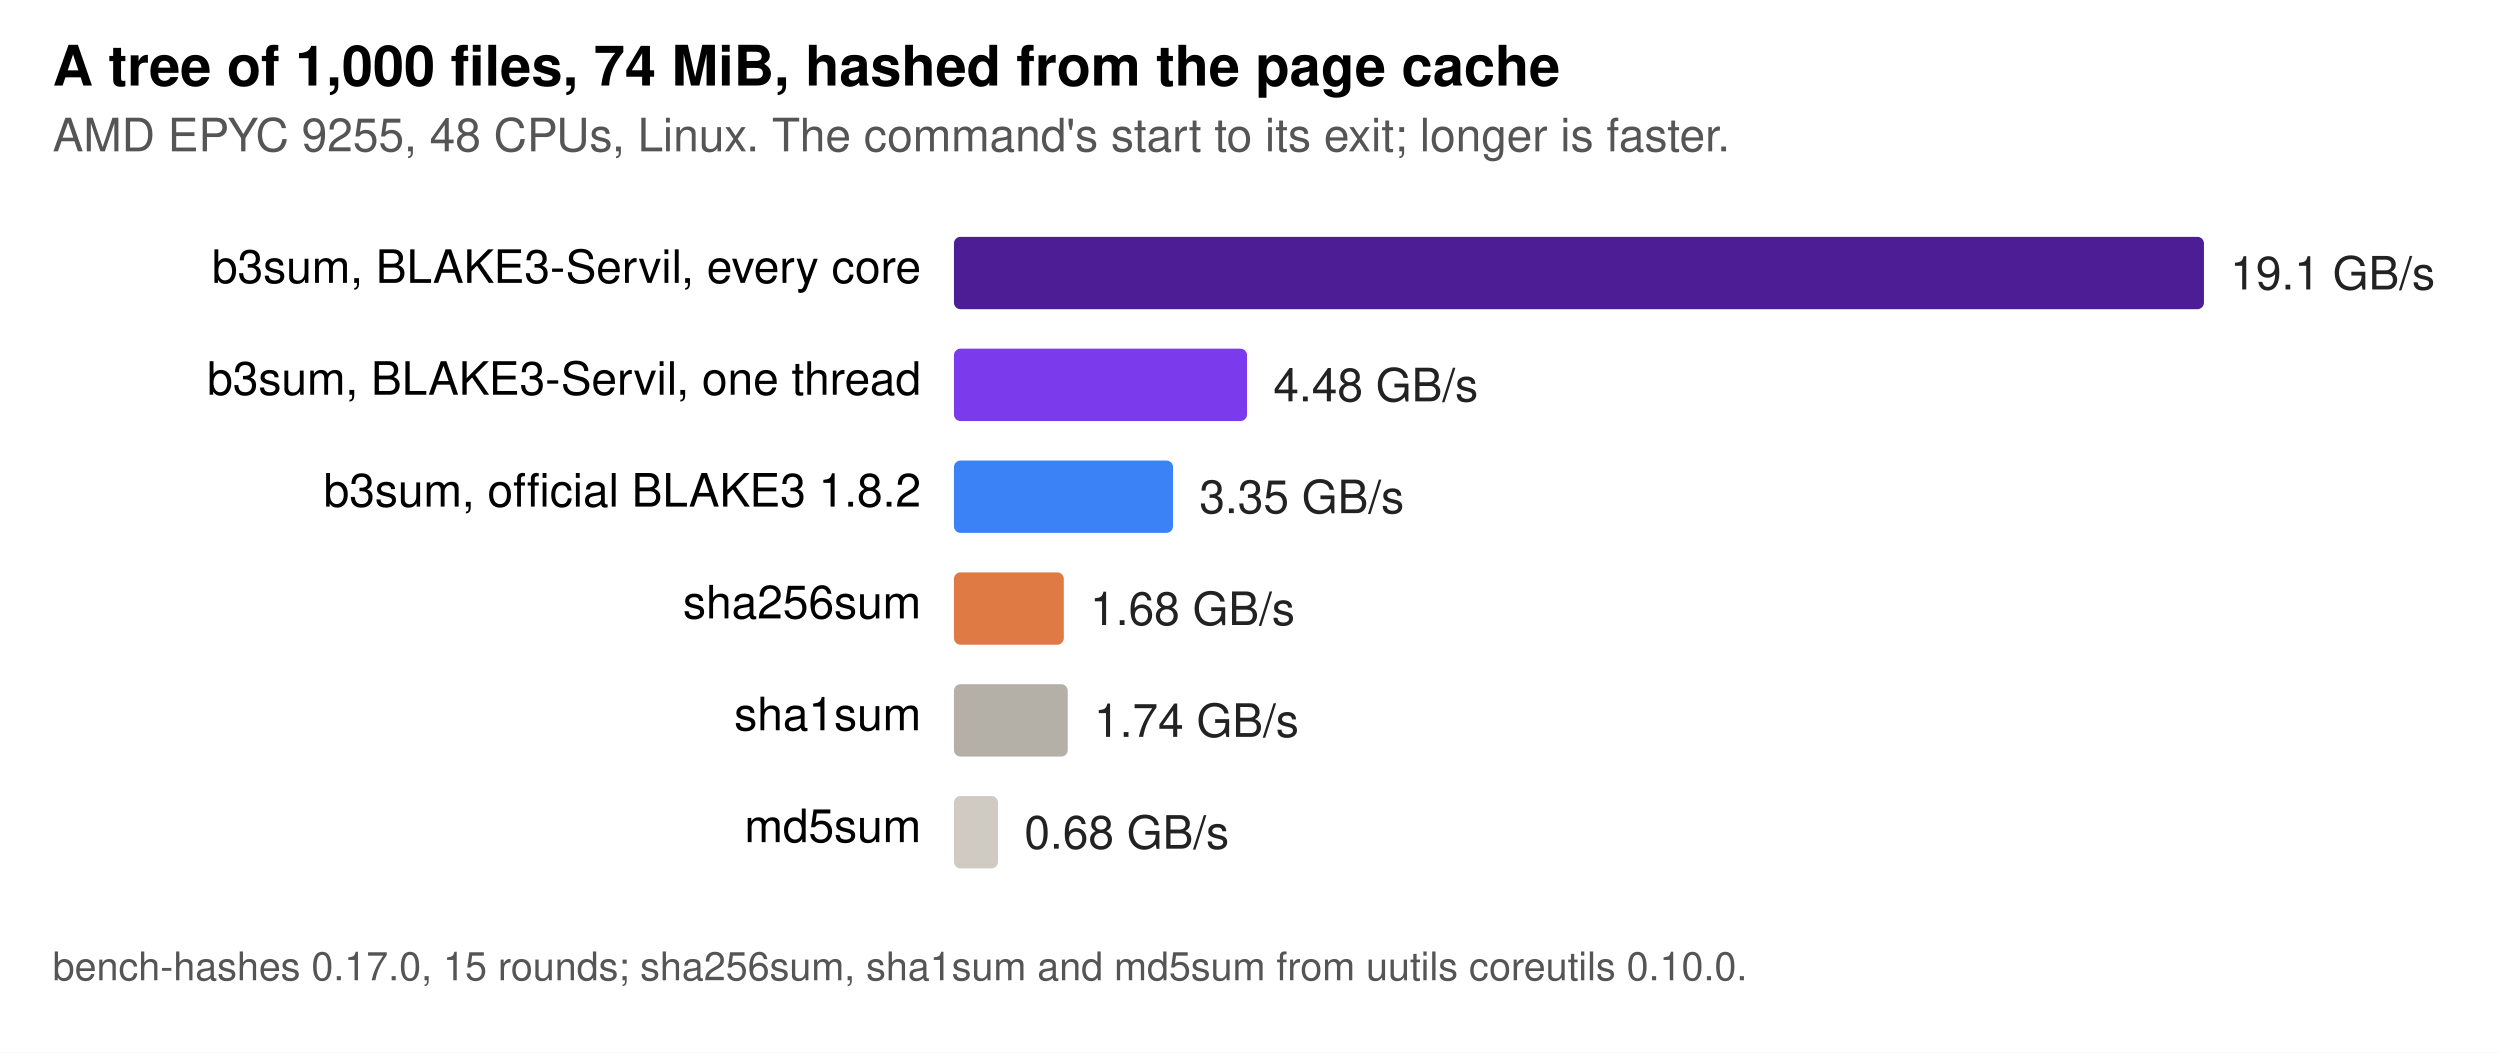
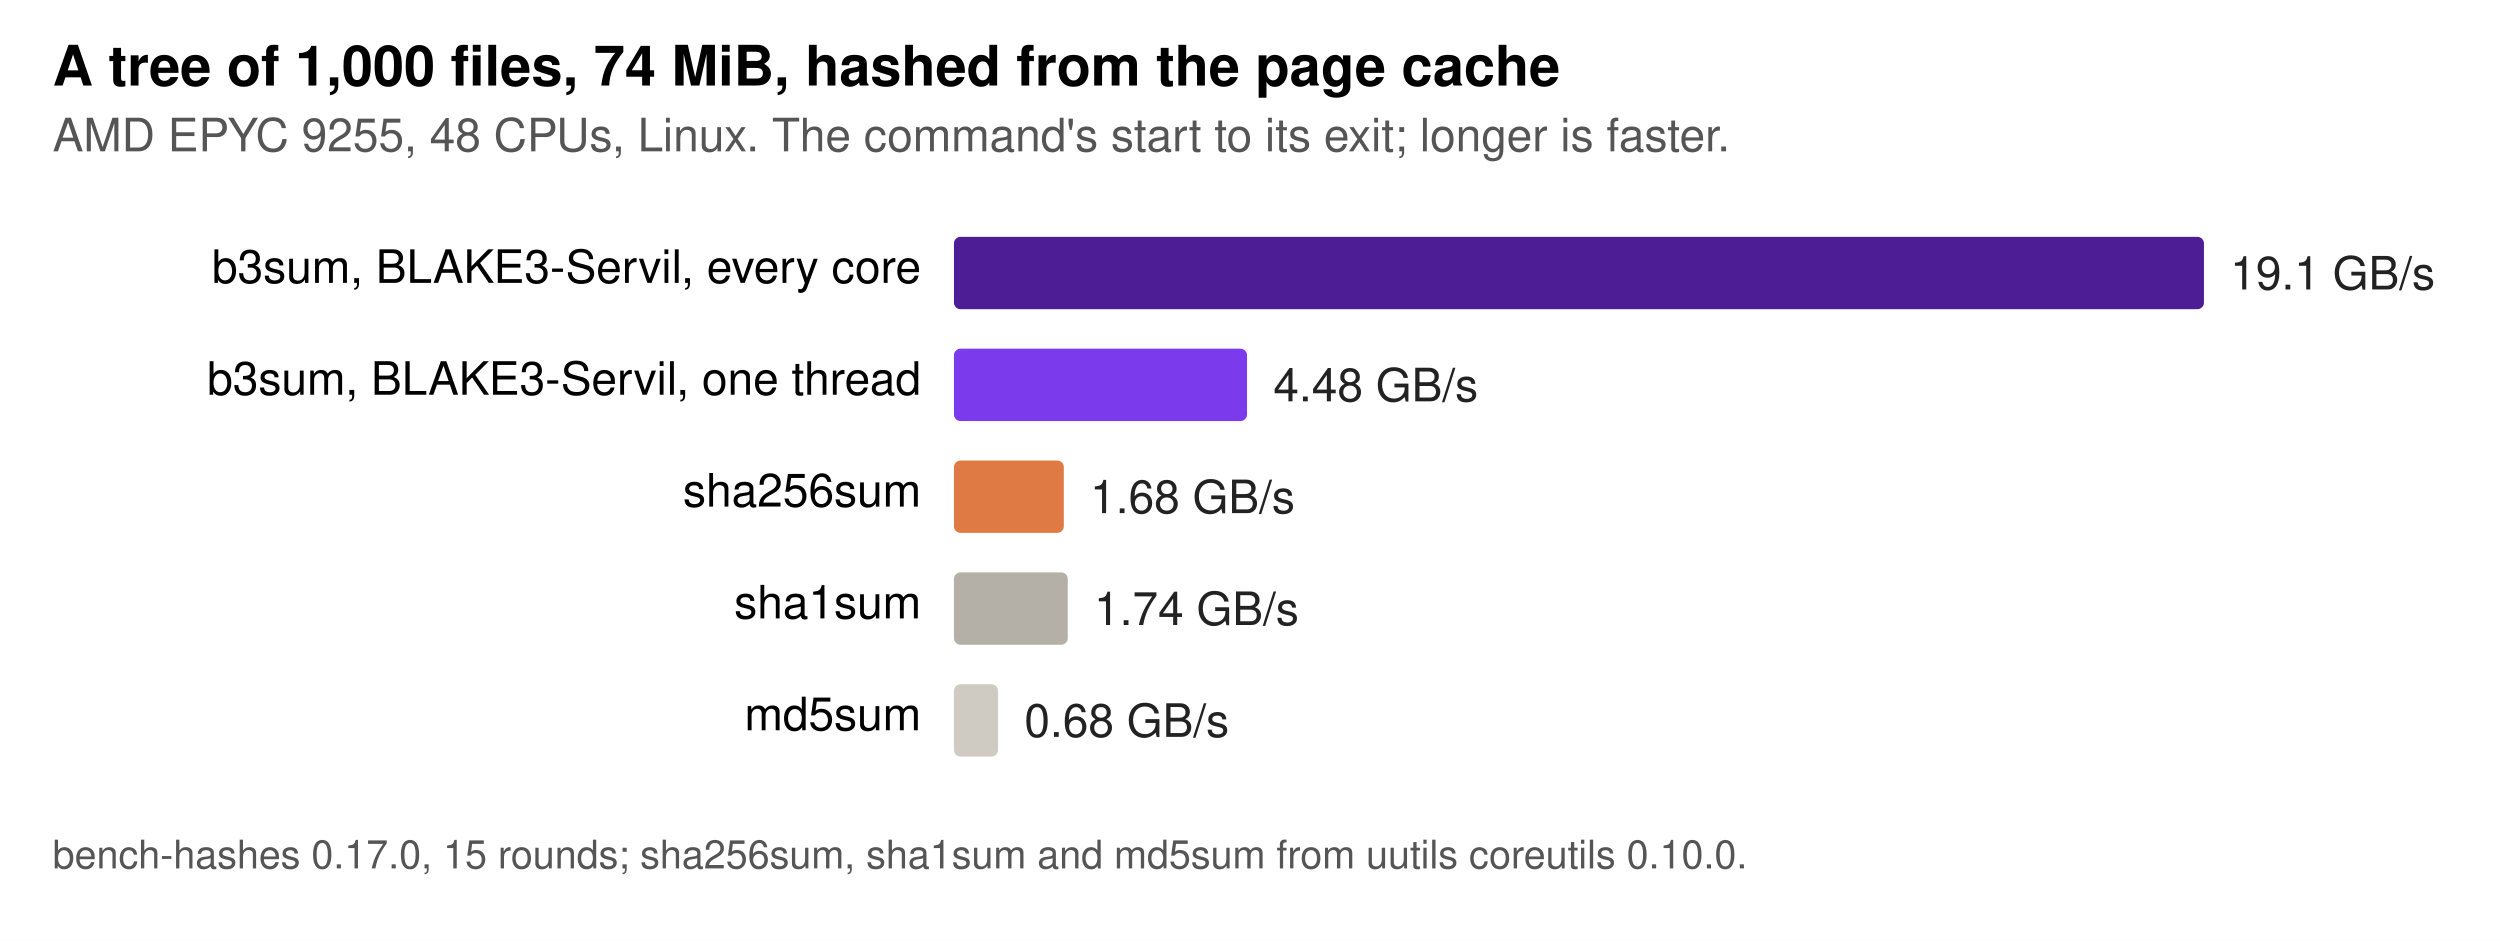
- <svg xmlns="http://www.w3.org/2000/svg" width="760" height="320" viewBox="0 0 760 320" font-family="-apple-system, Helvetica, Arial, sans-serif" font-size="14">
-   <rect width="760" height="320" fill="white" />
+ <svg xmlns="http://www.w3.org/2000/svg" width="760" height="286" viewBox="0 0 760 286" font-family="-apple-system, Helvetica, Arial, sans-serif" font-size="14">
+   <rect width="760" height="286" fill="white" />
  <text x="16" y="26" font-size="17" font-weight="bold">A tree of 1,000 files, 74 MiB, hashed from the page cache</text>
  <text x="16" y="46" fill="#555">AMD EPYC 9255, 48 CPUs, Linux. The command's start to its exit; longer is faster.</text>
  <text x="280" y="86" text-anchor="end">b3sum, BLAKE3-Servil, every core</text>
  <rect x="290" y="72" width="380.0" height="22" fill="#4c1d95" rx="2" />
  <text x="678.0" y="88" fill="#222">19.1 GB/s</text>
  <text x="280" y="120" text-anchor="end">b3sum, BLAKE3-Servil, one thread</text>
  <rect x="290" y="106" width="89.1" height="22" fill="#7c3aed" rx="2" />
  <text x="387.1" y="122" fill="#222">4.48 GB/s</text>
-   <text x="280" y="154" text-anchor="end">b3sum, official BLAKE3 1.8.2</text>
-   <rect x="290" y="140" width="66.6" height="22" fill="#3b82f6" rx="2" />
-   <text x="364.6" y="156" fill="#222">3.35 GB/s</text>
-   <text x="280" y="188" text-anchor="end">sha256sum</text>
-   <rect x="290" y="174" width="33.4" height="22" fill="#e07a45" rx="2" />
-   <text x="331.4" y="190" fill="#222">1.68 GB/s</text>
-   <text x="280" y="222" text-anchor="end">sha1sum</text>
-   <rect x="290" y="208" width="34.6" height="22" fill="#b4b0a8" rx="2" />
-   <text x="332.6" y="224" fill="#222">1.74 GB/s</text>
-   <text x="280" y="256" text-anchor="end">md5sum</text>
-   <rect x="290" y="242" width="13.4" height="22" fill="#cfcbc3" rx="2" />
-   <text x="311.4" y="258" fill="#222">0.68 GB/s</text>
-   <text x="16" y="298" fill="#555" font-size="12">bench-hashes 0.17.0, 15 rounds; sha256sum, sha1sum and md5sum from uutils coreutils 0.10.0.</text>
+   <text x="280" y="154" text-anchor="end">sha256sum</text>
+   <rect x="290" y="140" width="33.4" height="22" fill="#e07a45" rx="2" />
+   <text x="331.4" y="156" fill="#222">1.68 GB/s</text>
+   <text x="280" y="188" text-anchor="end">sha1sum</text>
+   <rect x="290" y="174" width="34.6" height="22" fill="#b4b0a8" rx="2" />
+   <text x="332.6" y="190" fill="#222">1.74 GB/s</text>
+   <text x="280" y="222" text-anchor="end">md5sum</text>
+   <rect x="290" y="208" width="13.4" height="22" fill="#cfcbc3" rx="2" />
+   <text x="311.4" y="224" fill="#222">0.68 GB/s</text>
+   <text x="16" y="264" fill="#555" font-size="12">bench-hashes 0.17.0, 15 rounds; sha256sum, sha1sum and md5sum from uutils coreutils 0.10.0.</text>
</svg>
